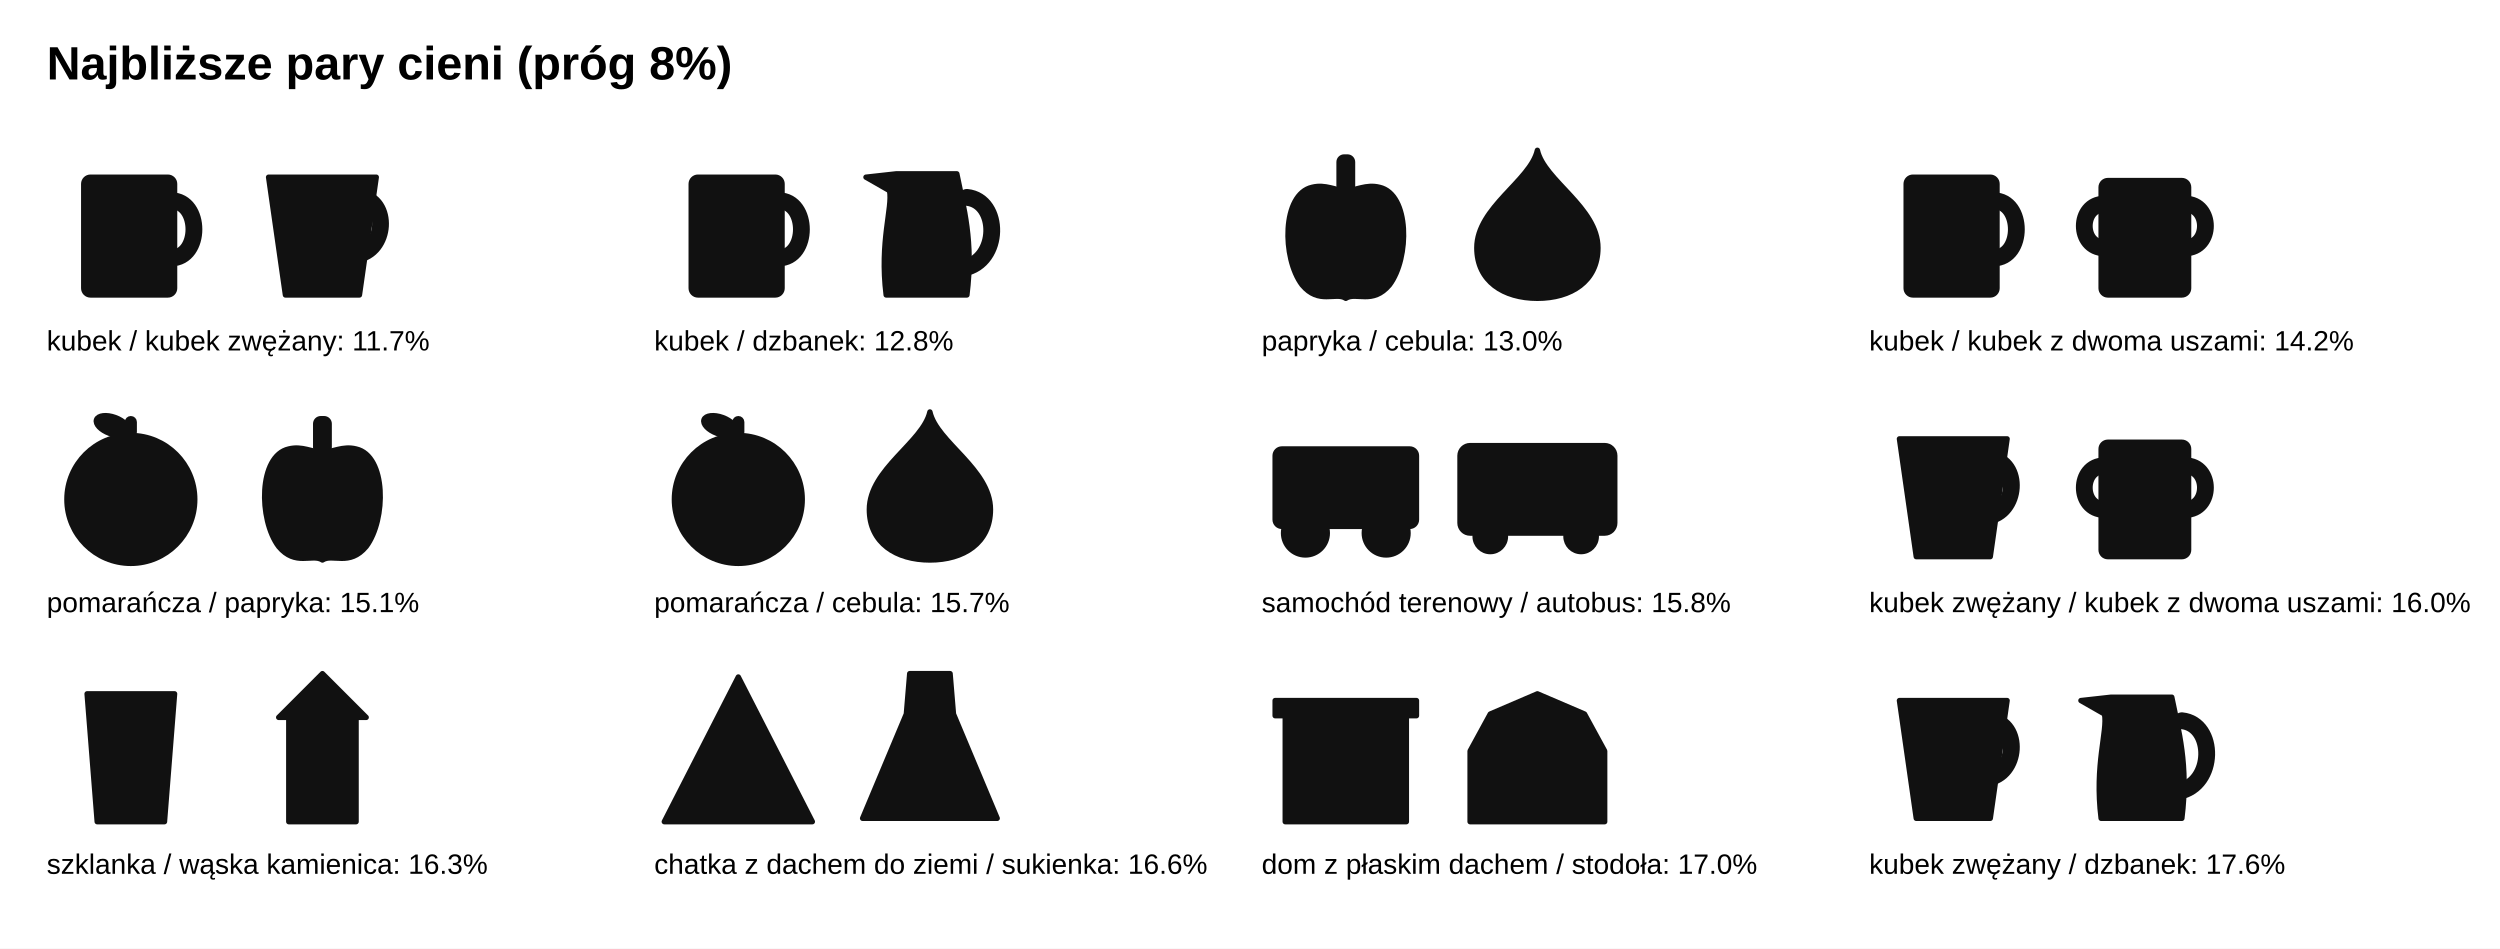
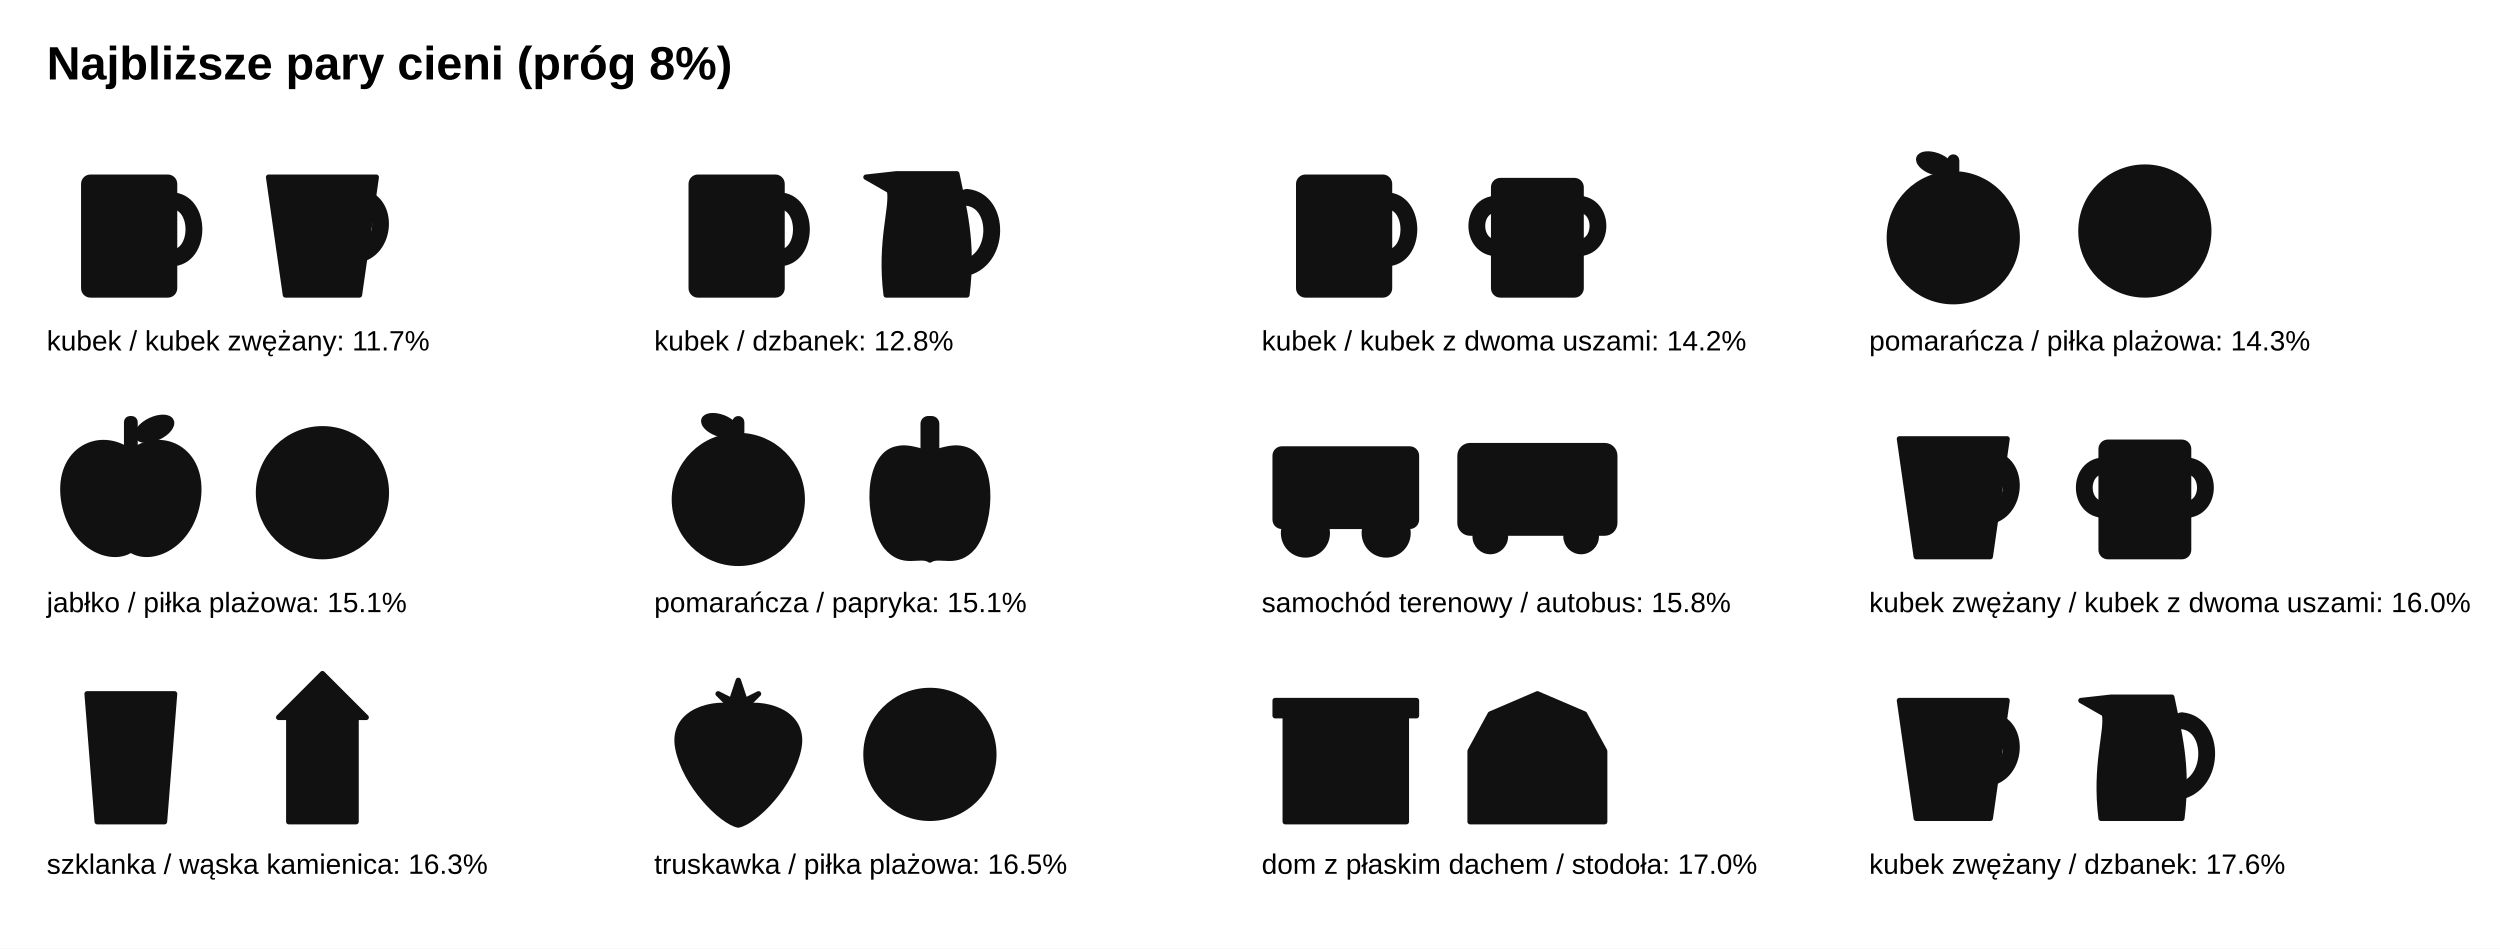
<svg xmlns="http://www.w3.org/2000/svg" width="1070" height="406" viewBox="0 0 1070 406">
  <rect width="1070" height="406" fill="#fff" />
  <text x="20" y="34" font-family="Arial, Helvetica, sans-serif" font-size="20" font-weight="bold">Najbliższe pary cieni (próg 8%)</text>
  <g transform="translate(20 60) scale(0.72)">
    <path d="M74 36 C92 36 92 70 74 70" fill="none" stroke="#111111" stroke-width="10" stroke-linecap="round" stroke-linejoin="round" />
    <rect x="22" y="22" width="54" height="70" rx="4" fill="#111111" stroke="#111111" stroke-width="3.2" stroke-linejoin="round" />
  </g>
  <g transform="translate(102 60) scale(0.72)">
    <path d="M72 34 C90 36 88 66 70 68" fill="none" stroke="#111111" stroke-width="10" stroke-linecap="round" stroke-linejoin="round" />
    <path d="M18 22 H82 L72 92 H28 Z" fill="#111111" stroke="#111111" stroke-width="3.2" stroke-linejoin="round" />
  </g>
  <text x="20" y="150" font-family="Arial, Helvetica, sans-serif" font-size="12">kubek / kubek zwężany: 11.7%</text>
  <g transform="translate(280 60) scale(0.72)">
    <path d="M74 36 C92 36 92 70 74 70" fill="none" stroke="#111111" stroke-width="10" stroke-linecap="round" stroke-linejoin="round" />
    <rect x="22" y="22" width="54" height="70" rx="4" fill="#111111" stroke="#111111" stroke-width="3.2" stroke-linejoin="round" />
  </g>
  <g transform="translate(362 60) scale(0.72)">
    <path d="M72 34 C92 36 92 72 70 76" fill="none" stroke="#111111" stroke-width="10" stroke-linecap="round" stroke-linejoin="round" />
    <path d="M30 20 H66 C70 40 76 60 72 92 H24 C20 60 28 40 26 30 L12 22 Z" fill="#111111" stroke="#111111" stroke-width="3.2" stroke-linejoin="round" />
  </g>
  <text x="280" y="150" font-family="Arial, Helvetica, sans-serif" font-size="12">kubek / dzbanek: 12.8%</text>
  <g transform="translate(540 60) scale(0.72)">
-     <rect x="46" y="10" width="8" height="20" rx="3" fill="#111111" stroke="#111111" stroke-width="3.2" stroke-linejoin="round" />
-     <path d="M30 28 C12 32 12 70 24 86 C34 98 44 90 50 94 C56 90 66 98 76 86 C88 70 88 32 70 28 C62 26 56 30 50 30 C44 30 38 26 30 28 Z" fill="#111111" stroke="#111111" stroke-width="3.2" stroke-linejoin="round" />
-   </g>
-   <g transform="translate(622 60) scale(0.72)">
-     <path d="M50 6 C54 24 86 40 86 64 C86 84 70 94 50 94 C30 94 14 84 14 64 C14 40 46 24 50 6 Z" fill="#111111" stroke="#111111" stroke-width="3.2" stroke-linejoin="round" />
-   </g>
-   <text x="540" y="150" font-family="Arial, Helvetica, sans-serif" font-size="12">papryka / cebula: 13.0%</text>
-   <g transform="translate(800 60) scale(0.72)">
    <path d="M74 36 C92 36 92 70 74 70" fill="none" stroke="#111111" stroke-width="10" stroke-linecap="round" stroke-linejoin="round" />
    <rect x="22" y="22" width="54" height="70" rx="4" fill="#111111" stroke="#111111" stroke-width="3.2" stroke-linejoin="round" />
  </g>
-   <g transform="translate(882 60) scale(0.72)">
+   <g transform="translate(622 60) scale(0.72)">
    <path d="M74 38 C90 38 90 64 74 64" fill="none" stroke="#111111" stroke-width="10" stroke-linecap="round" stroke-linejoin="round" />
    <path d="M26 38 C10 38 10 64 26 64" fill="none" stroke="#111111" stroke-width="10" stroke-linecap="round" stroke-linejoin="round" />
    <rect x="24" y="24" width="52" height="68" rx="4" fill="#111111" stroke="#111111" stroke-width="3.2" stroke-linejoin="round" />
  </g>
-   <text x="800" y="150" font-family="Arial, Helvetica, sans-serif" font-size="12">kubek / kubek z dwoma uszami: 14.2%</text>
-   <g transform="translate(20 172) scale(0.72)">
+   <text x="540" y="150" font-family="Arial, Helvetica, sans-serif" font-size="12">kubek / kubek z dwoma uszami: 14.2%</text>
+   <g transform="translate(800 60) scale(0.72)">
    <rect x="48" y="10" width="4" height="10" rx="2" fill="#111111" stroke="#111111" stroke-width="3.2" stroke-linejoin="round" />
    <ellipse cx="39" cy="14" rx="10" ry="5" transform="rotate(20 39 14)" fill="#111111" stroke="#111111" stroke-width="3.2" stroke-linejoin="round" />
    <circle cx="50" cy="58" r="38" fill="#111111" stroke="#111111" stroke-width="3.2" stroke-linejoin="round" />
  </g>
+   <g transform="translate(882 60) scale(0.72)">
+     <circle cx="50" cy="54" r="38" fill="#111111" stroke="#111111" stroke-width="3.2" stroke-linejoin="round" />
+   </g>
+   <text x="800" y="150" font-family="Arial, Helvetica, sans-serif" font-size="12">pomarańcza / piłka plażowa: 14.3%</text>
+   <g transform="translate(20 172) scale(0.72)">
+     <rect x="47.5" y="10" width="5" height="18" rx="2" fill="#111111" stroke="#111111" stroke-width="3.2" stroke-linejoin="round" />
+     <ellipse cx="64" cy="16" rx="11" ry="5.5" transform="rotate(-25 64 16)" fill="#111111" stroke="#111111" stroke-width="3.2" stroke-linejoin="round" />
+     <path d="M50 30 C32 16 6 28 10 58 C14 86 38 96 50 88 C62 96 86 86 90 58 C94 28 68 16 50 30 Z" fill="#111111" stroke="#111111" stroke-width="3.2" stroke-linejoin="round" />
+   </g>
  <g transform="translate(102 172) scale(0.72)">
-     <rect x="46" y="10" width="8" height="20" rx="3" fill="#111111" stroke="#111111" stroke-width="3.2" stroke-linejoin="round" />
-     <path d="M30 28 C12 32 12 70 24 86 C34 98 44 90 50 94 C56 90 66 98 76 86 C88 70 88 32 70 28 C62 26 56 30 50 30 C44 30 38 26 30 28 Z" fill="#111111" stroke="#111111" stroke-width="3.2" stroke-linejoin="round" />
+     <circle cx="50" cy="54" r="38" fill="#111111" stroke="#111111" stroke-width="3.2" stroke-linejoin="round" />
  </g>
-   <text x="20" y="262" font-family="Arial, Helvetica, sans-serif" font-size="12">pomarańcza / papryka: 15.1%</text>
+   <text x="20" y="262" font-family="Arial, Helvetica, sans-serif" font-size="12">jabłko / piłka plażowa: 15.1%</text>
  <g transform="translate(280 172) scale(0.72)">
    <rect x="48" y="10" width="4" height="10" rx="2" fill="#111111" stroke="#111111" stroke-width="3.2" stroke-linejoin="round" />
    <ellipse cx="39" cy="14" rx="10" ry="5" transform="rotate(20 39 14)" fill="#111111" stroke="#111111" stroke-width="3.2" stroke-linejoin="round" />
    <circle cx="50" cy="58" r="38" fill="#111111" stroke="#111111" stroke-width="3.2" stroke-linejoin="round" />
  </g>
  <g transform="translate(362 172) scale(0.72)">
-     <path d="M50 6 C54 24 86 40 86 64 C86 84 70 94 50 94 C30 94 14 84 14 64 C14 40 46 24 50 6 Z" fill="#111111" stroke="#111111" stroke-width="3.2" stroke-linejoin="round" />
+     <rect x="46" y="10" width="8" height="20" rx="3" fill="#111111" stroke="#111111" stroke-width="3.2" stroke-linejoin="round" />
+     <path d="M30 28 C12 32 12 70 24 86 C34 98 44 90 50 94 C56 90 66 98 76 86 C88 70 88 32 70 28 C62 26 56 30 50 30 C44 30 38 26 30 28 Z" fill="#111111" stroke="#111111" stroke-width="3.2" stroke-linejoin="round" />
  </g>
-   <text x="280" y="262" font-family="Arial, Helvetica, sans-serif" font-size="12">pomarańcza / cebula: 15.7%</text>
+   <text x="280" y="262" font-family="Arial, Helvetica, sans-serif" font-size="12">pomarańcza / papryka: 15.1%</text>
  <g transform="translate(540 172) scale(0.72)">
    <rect x="8" y="28" width="84" height="46" rx="4" fill="#111111" stroke="#111111" stroke-width="3.2" stroke-linejoin="round" />
    <circle cx="26" cy="78" r="13" fill="#111111" stroke="#111111" stroke-width="3.2" stroke-linejoin="round" />
    <circle cx="74" cy="78" r="13" fill="#111111" stroke="#111111" stroke-width="3.2" stroke-linejoin="round" />
  </g>
  <g transform="translate(622 172) scale(0.72)">
    <rect x="4" y="26" width="92" height="52" rx="6" fill="#111111" stroke="#111111" stroke-width="3.2" stroke-linejoin="round" />
    <circle cx="22" cy="80" r="9" fill="#111111" stroke="#111111" stroke-width="3.2" stroke-linejoin="round" />
    <circle cx="76" cy="80" r="9" fill="#111111" stroke="#111111" stroke-width="3.2" stroke-linejoin="round" />
  </g>
  <text x="540" y="262" font-family="Arial, Helvetica, sans-serif" font-size="12">samochód terenowy / autobus: 15.8%</text>
  <g transform="translate(800 172) scale(0.72)">
    <path d="M72 34 C90 36 88 66 70 68" fill="none" stroke="#111111" stroke-width="10" stroke-linecap="round" stroke-linejoin="round" />
    <path d="M18 22 H82 L72 92 H28 Z" fill="#111111" stroke="#111111" stroke-width="3.2" stroke-linejoin="round" />
  </g>
  <g transform="translate(882 172) scale(0.72)">
    <path d="M74 38 C90 38 90 64 74 64" fill="none" stroke="#111111" stroke-width="10" stroke-linecap="round" stroke-linejoin="round" />
    <path d="M26 38 C10 38 10 64 26 64" fill="none" stroke="#111111" stroke-width="10" stroke-linecap="round" stroke-linejoin="round" />
    <rect x="24" y="24" width="52" height="68" rx="4" fill="#111111" stroke="#111111" stroke-width="3.2" stroke-linejoin="round" />
  </g>
  <text x="800" y="262" font-family="Arial, Helvetica, sans-serif" font-size="12">kubek zwężany / kubek z dwoma uszami: 16.0%</text>
  <g transform="translate(20 284) scale(0.72)">
    <path d="M24 18 H76 L70 94 H30 Z" fill="#111111" stroke="#111111" stroke-width="3.2" stroke-linejoin="round" />
  </g>
  <g transform="translate(102 284) scale(0.72)">
    <rect x="30" y="30" width="40" height="64" rx="0" fill="#111111" stroke="#111111" stroke-width="3.2" stroke-linejoin="round" />
    <path d="M24 32 L50 6 L76 32 Z" fill="#111111" stroke="#111111" stroke-width="3.2" stroke-linejoin="round" />
  </g>
  <text x="20" y="374" font-family="Arial, Helvetica, sans-serif" font-size="12">szklanka / wąska kamienica: 16.3%</text>
  <g transform="translate(280 284) scale(0.72)">
-     <path d="M6 94 L50 8 L94 94 Z" fill="#111111" stroke="#111111" stroke-width="3.2" stroke-linejoin="round" />
+     <path d="M50 26 C64 22 90 28 86 50 C82 72 60 94 50 96 C40 94 18 72 14 50 C10 28 36 22 50 26 Z" fill="#111111" stroke="#111111" stroke-width="3.2" stroke-linejoin="round" />
+     <path d="M50 30 L38 18 L46 22 L50 10 L54 22 L62 18 Z M32 30 L44 26 H56 L68 30 L58 34 L50 30 L42 34 Z" fill="#111111" stroke="#111111" stroke-width="3.2" stroke-linejoin="round" />
  </g>
  <g transform="translate(362 284) scale(0.72)">
-     <path d="M38 6 H62 L64 30 L90 92 H10 L36 30 Z" fill="#111111" stroke="#111111" stroke-width="3.2" stroke-linejoin="round" />
+     <circle cx="50" cy="54" r="38" fill="#111111" stroke="#111111" stroke-width="3.2" stroke-linejoin="round" />
  </g>
-   <text x="280" y="374" font-family="Arial, Helvetica, sans-serif" font-size="12">chatka z dachem do ziemi / sukienka: 16.6%</text>
+   <text x="280" y="374" font-family="Arial, Helvetica, sans-serif" font-size="12">truskawka / piłka plażowa: 16.5%</text>
  <g transform="translate(540 284) scale(0.72)">
    <rect x="14" y="30" width="72" height="64" rx="0" fill="#111111" stroke="#111111" stroke-width="3.2" stroke-linejoin="round" />
    <rect x="8" y="22" width="84" height="9" rx="0" fill="#111111" stroke="#111111" stroke-width="3.2" stroke-linejoin="round" />
  </g>
  <g transform="translate(622 284) scale(0.72)">
    <path d="M10 94 V52 L22 30 L50 18 L78 30 L90 52 V94 Z" fill="#111111" stroke="#111111" stroke-width="3.2" stroke-linejoin="round" />
  </g>
  <text x="540" y="374" font-family="Arial, Helvetica, sans-serif" font-size="12">dom z płaskim dachem / stodoła: 17.0%</text>
  <g transform="translate(800 284) scale(0.72)">
    <path d="M72 34 C90 36 88 66 70 68" fill="none" stroke="#111111" stroke-width="10" stroke-linecap="round" stroke-linejoin="round" />
    <path d="M18 22 H82 L72 92 H28 Z" fill="#111111" stroke="#111111" stroke-width="3.2" stroke-linejoin="round" />
  </g>
  <g transform="translate(882 284) scale(0.72)">
    <path d="M72 34 C92 36 92 72 70 76" fill="none" stroke="#111111" stroke-width="10" stroke-linecap="round" stroke-linejoin="round" />
    <path d="M30 20 H66 C70 40 76 60 72 92 H24 C20 60 28 40 26 30 L12 22 Z" fill="#111111" stroke="#111111" stroke-width="3.2" stroke-linejoin="round" />
  </g>
  <text x="800" y="374" font-family="Arial, Helvetica, sans-serif" font-size="12">kubek zwężany / dzbanek: 17.6%</text>
</svg>
